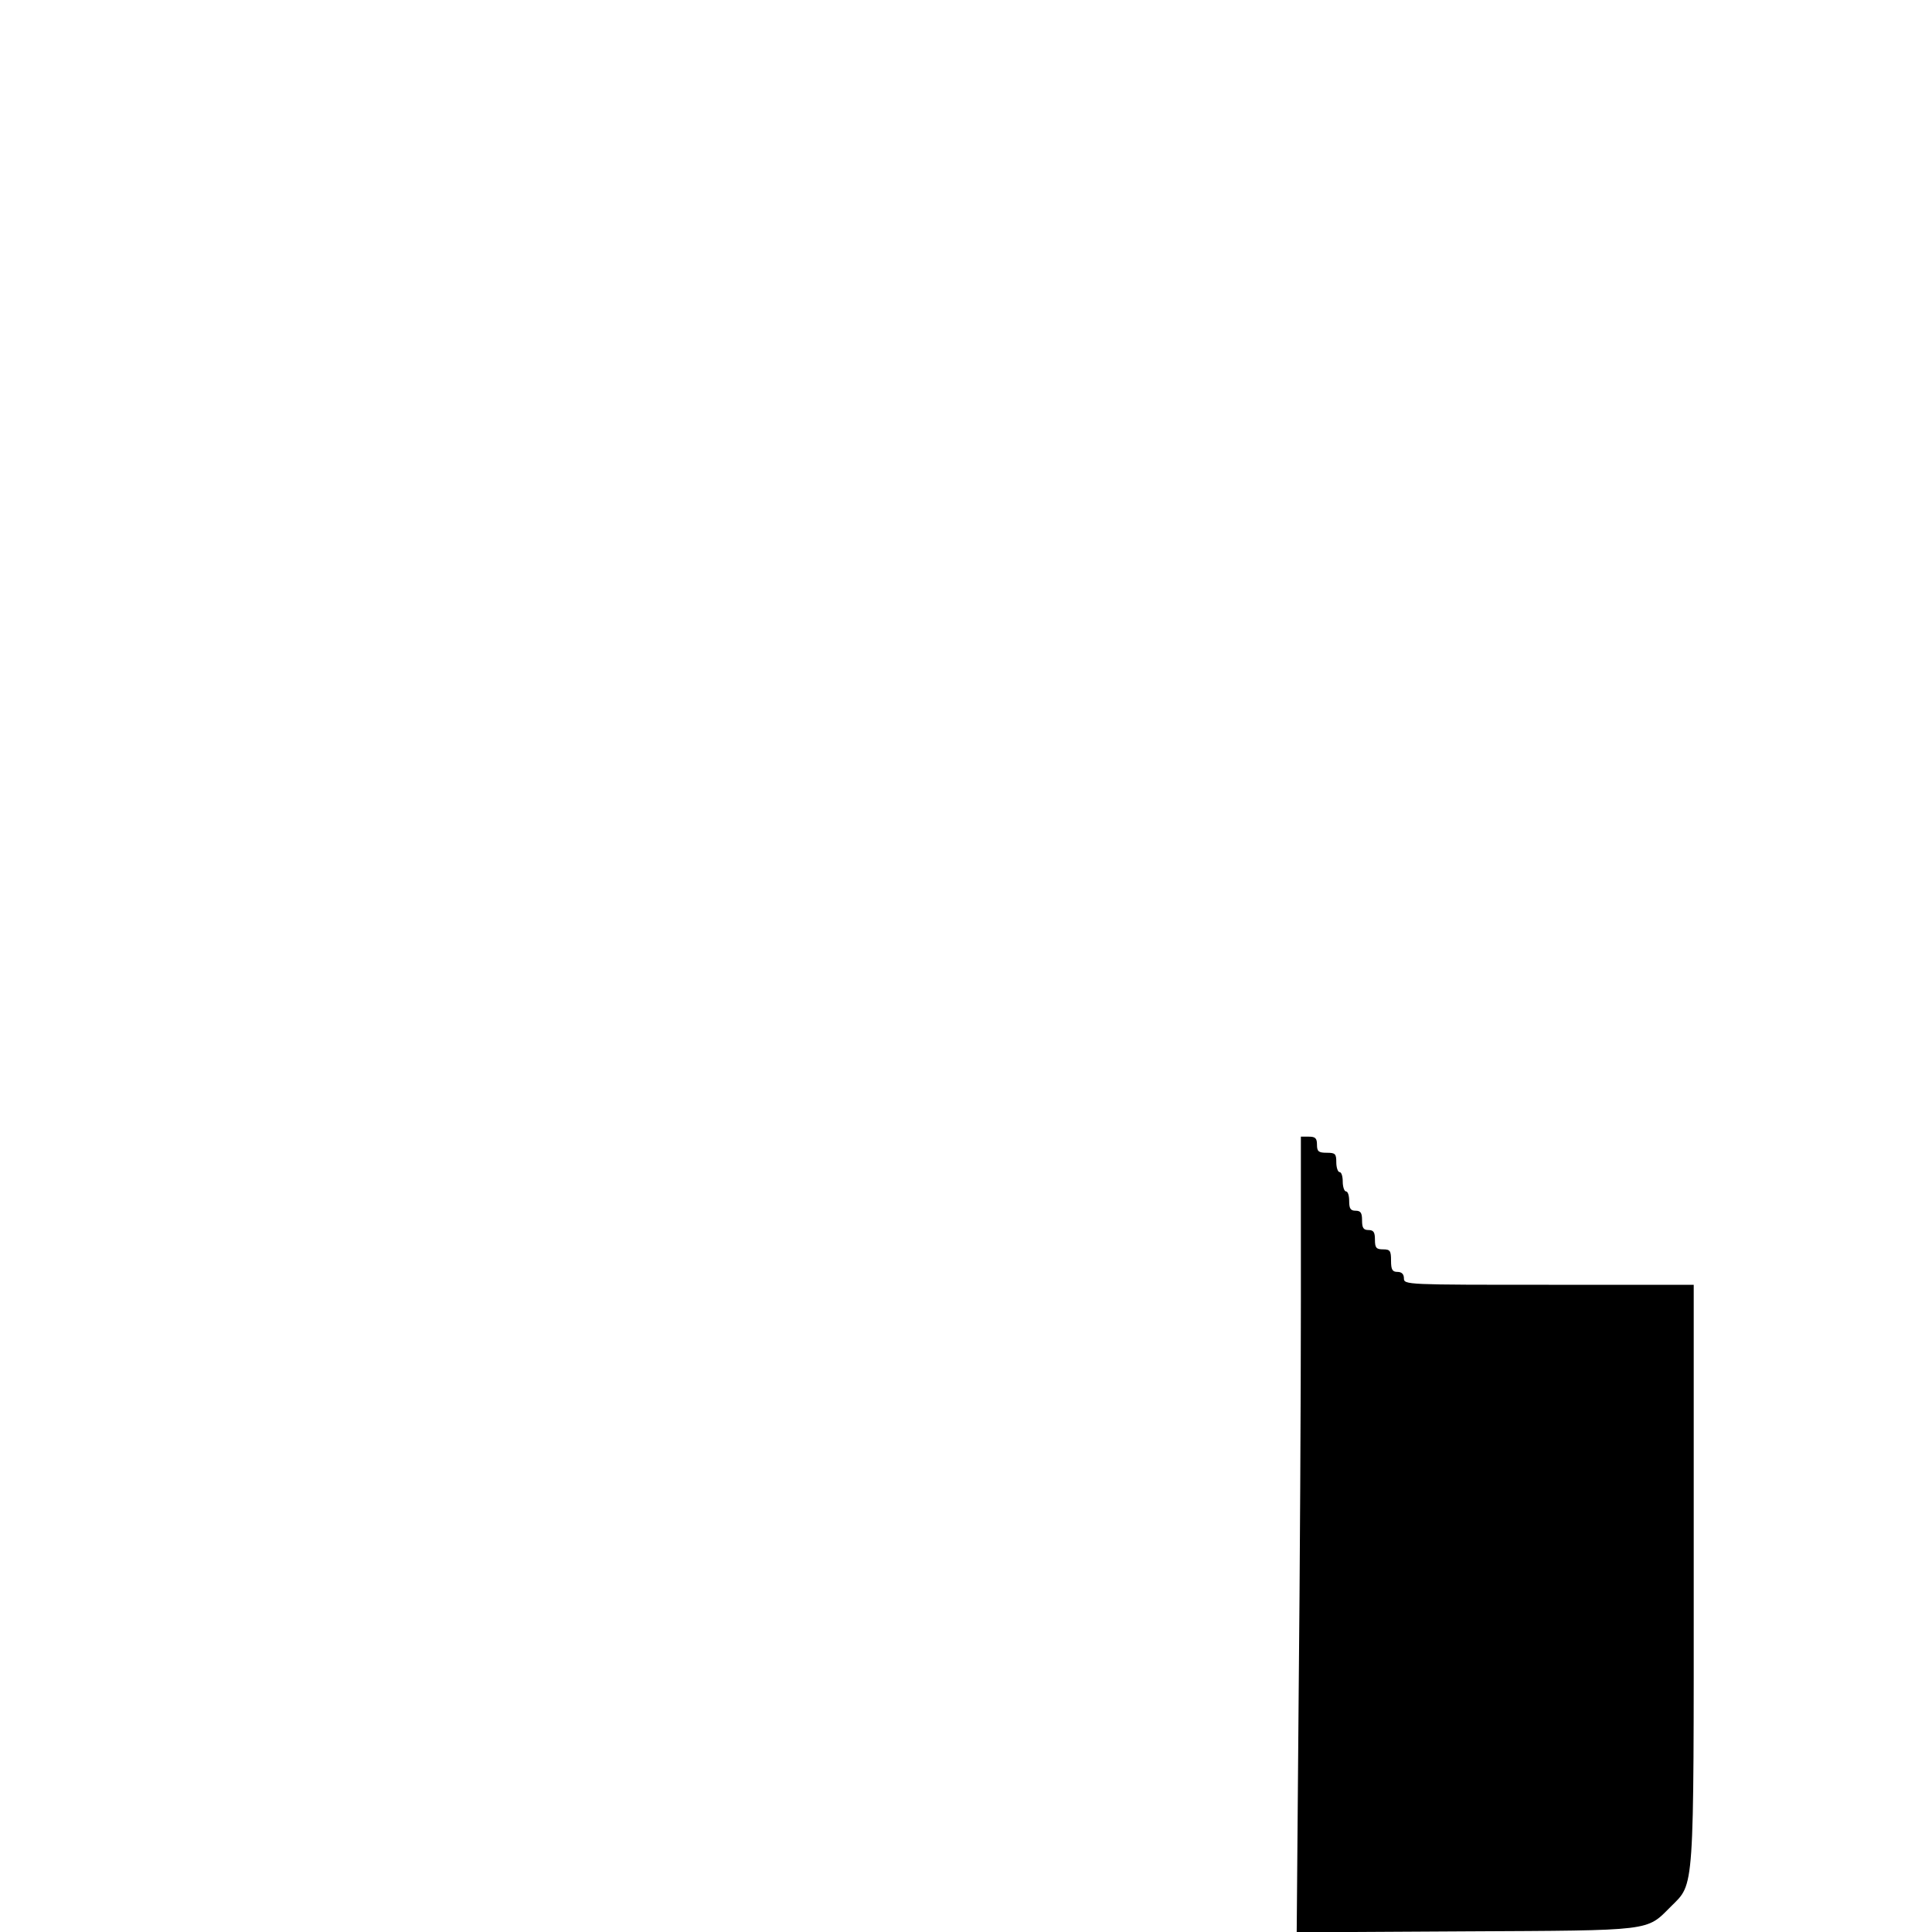
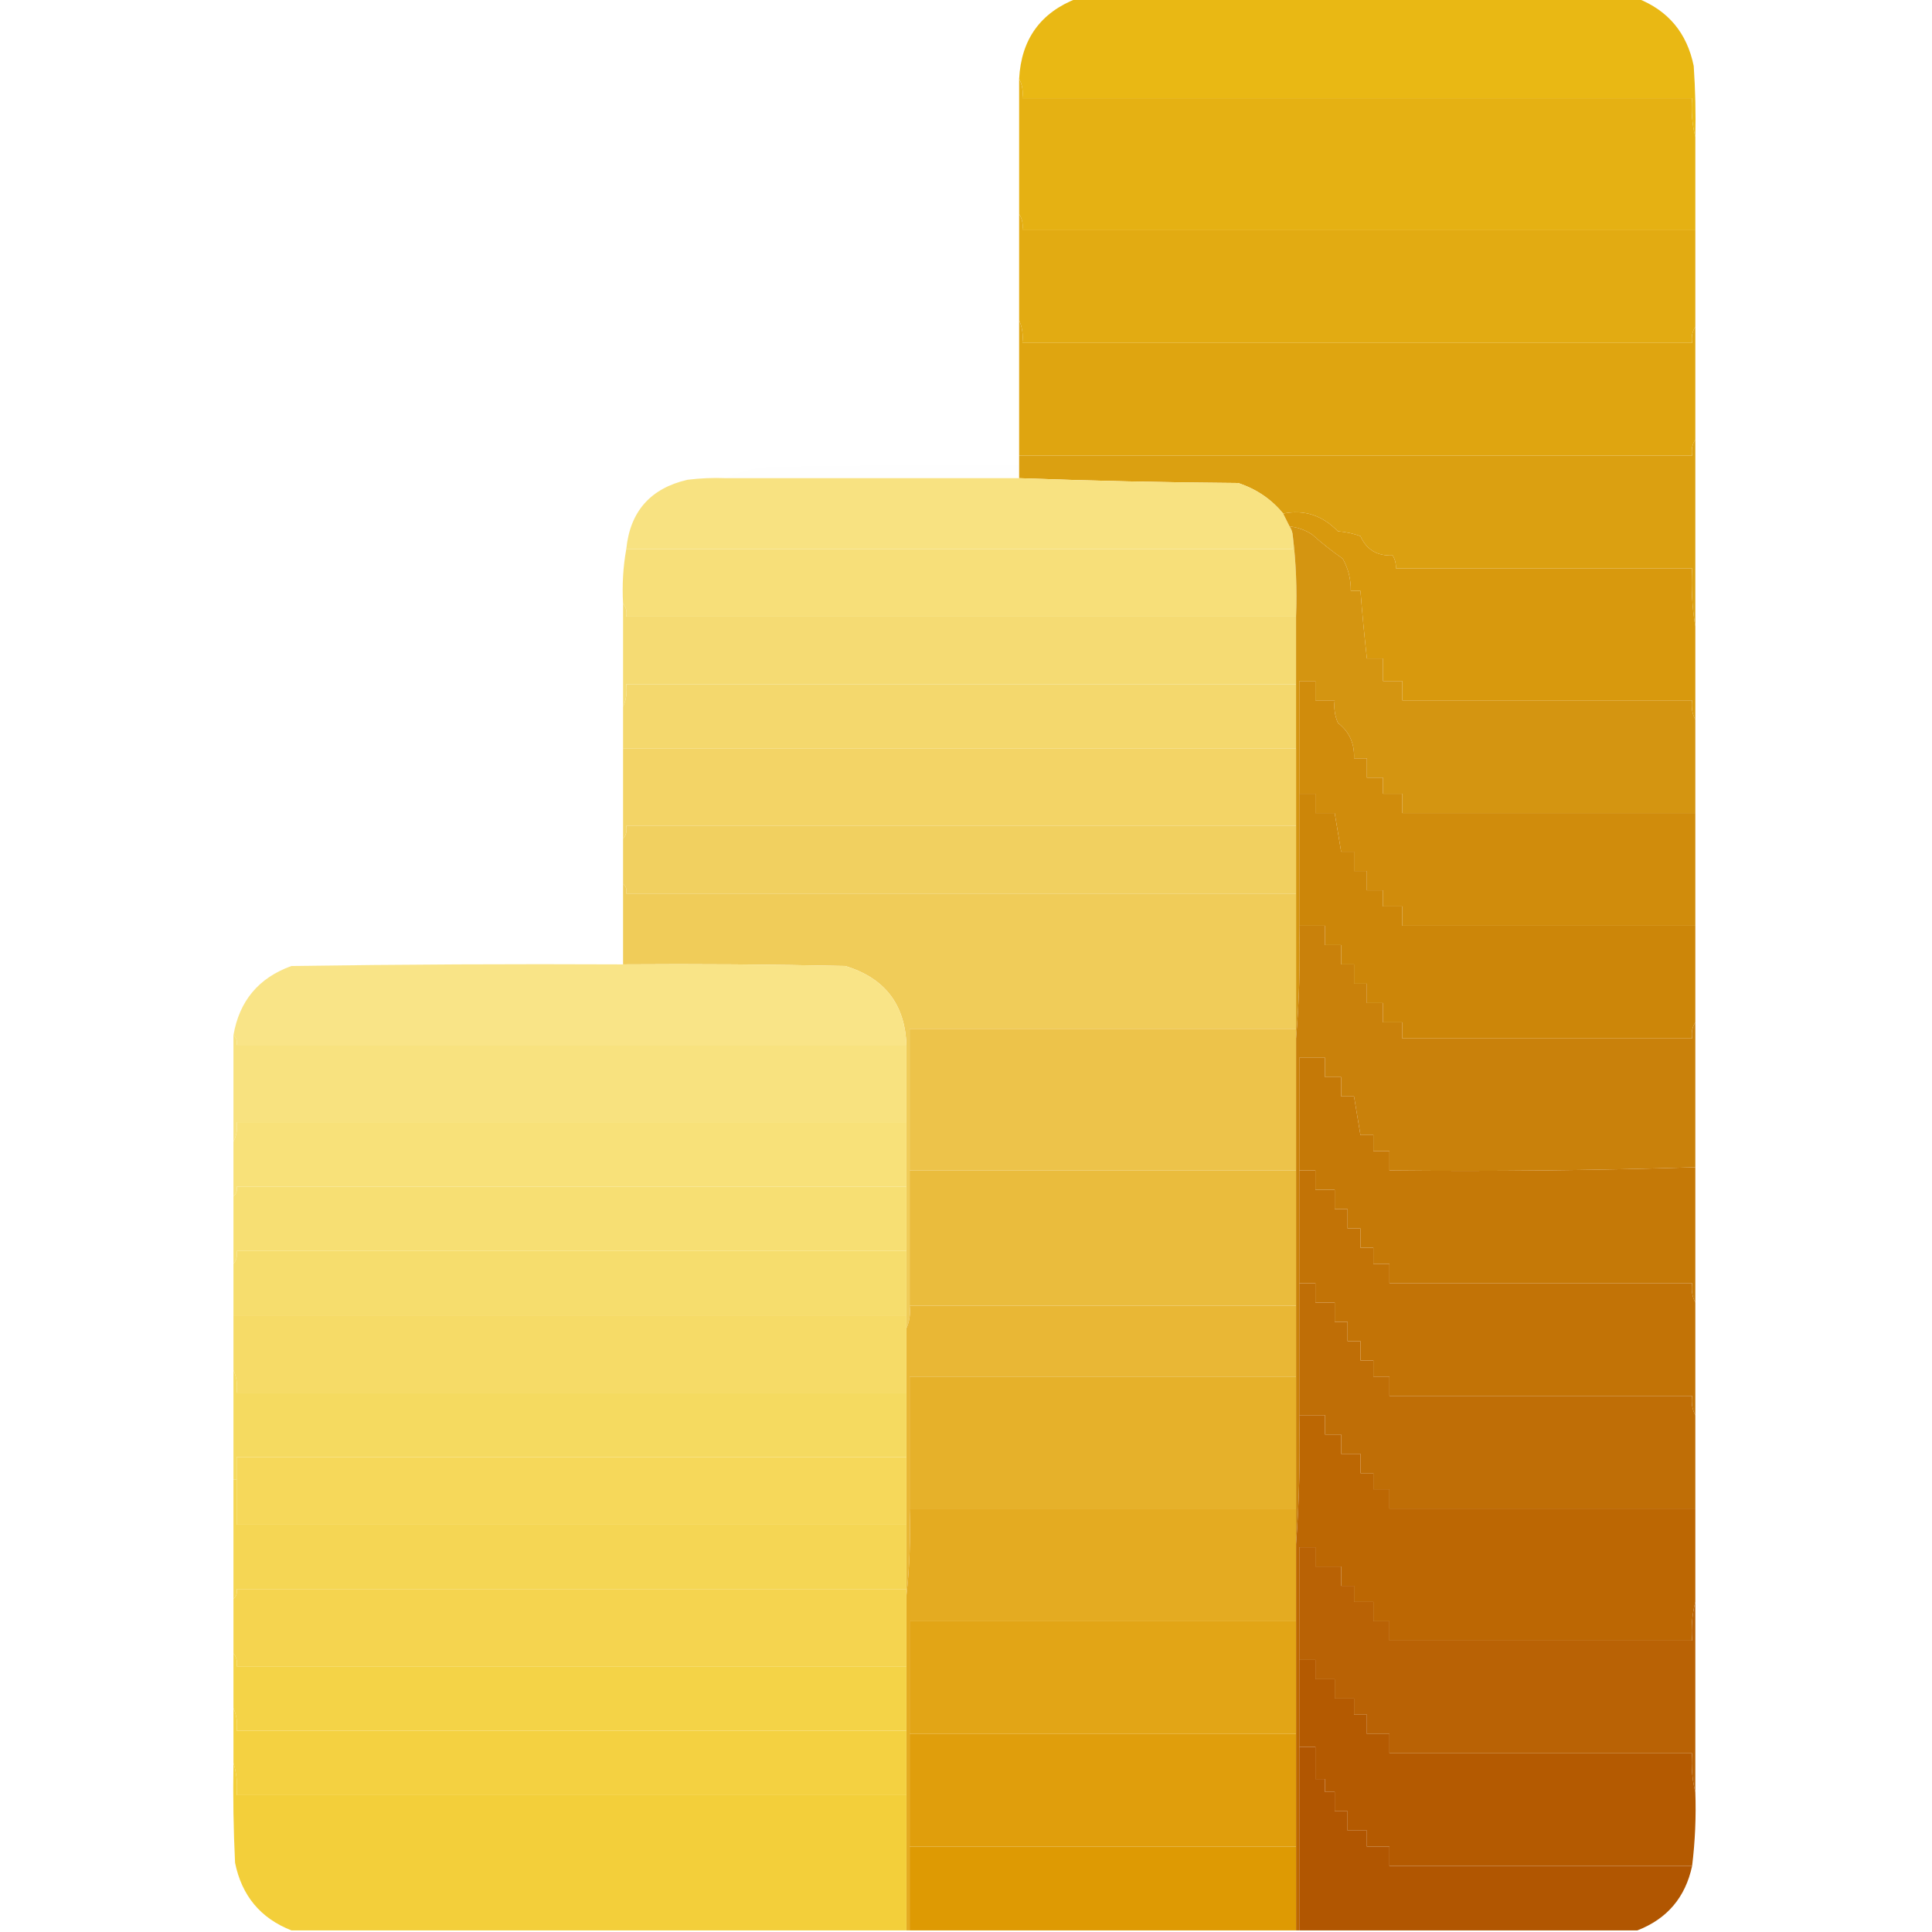
- <svg xmlns="http://www.w3.org/2000/svg" version="1.0" width="600pt" height="600pt" viewBox="0 0 600 600" preserveAspectRatio="xMidYMid meet">
-   <g transform="translate(0,600) scale(0.1,-0.1)" fill="#000000" stroke="none">
-     <path d="M4040 1957 c0 -283 -3 -839 -7 -1236 l-6 -722 524 3 c586 3 561 0 638 77 74 74 71 33 71 1038 l0 893 -450 0 c-443 0 -450 0 -450 20 0 13 -7 20 -20 20 -16 0 -20 7 -20 35 0 31 -3 35 -25 35 -21 0 -25 5 -25 30 0 23 -4 30 -20 30 -16 0 -20 7 -20 30 0 23 -4 30 -20 30 -16 0 -20 7 -20 30 0 17 -4 30 -10 30 -5 0 -10 14 -10 30 0 17 -4 30 -10 30 -5 0 -10 14 -10 30 0 27 -3 30 -30 30 -25 0 -30 4 -30 25 0 20 -5 25 -25 25 l-25 0 0 -513z" />
+ <svg xmlns="http://www.w3.org/2000/svg" version="1.1" width="600px" height="600px" style="shape-rendering:geometricPrecision; text-rendering:geometricPrecision; image-rendering:optimizeQuality; fill-rule:evenodd; clip-rule:evenodd">
+   <g>
+     <path style="opacity:0.994" fill="#e9b813" d="M 334.5,-0.5 C 392.5,-0.5 450.5,-0.5 508.5,-0.5C 518.088,3.263 523.921,10.263 526,20.5C 526.5,27.826 526.666,35.159 526.5,42.5C 525.517,38.702 525.183,34.702 525.5,30.5C 456.167,30.5 386.833,30.5 317.5,30.5C 317.795,28.265 317.461,26.265 316.5,24.5C 317.142,12.207 323.142,3.874 334.5,-0.5 Z" />
+   </g>
+   <g>
+     <path style="opacity:0.994" fill="#e5b112" d="M 316.5,24.5 C 317.461,26.265 317.795,28.265 317.5,30.5C 386.833,30.5 456.167,30.5 525.5,30.5C 525.183,34.702 525.517,38.702 526.5,42.5C 526.5,52.167 526.5,61.833 526.5,71.5C 456.833,71.5 387.167,71.5 317.5,71.5C 317.784,69.585 317.451,67.919 316.5,66.5C 316.5,52.5 316.5,38.5 316.5,24.5 Z" />
+   </g>
+   <g>
+     <path style="opacity:0.995" fill="#e2ab11" d="M 316.5,66.5 C 317.451,67.919 317.784,69.585 317.5,71.5C 387.167,71.5 456.833,71.5 526.5,71.5C 526.5,81.5 526.5,91.5 526.5,101.5C 525.549,102.919 525.216,104.585 525.5,106.5C 456.167,106.5 386.833,106.5 317.5,106.5C 317.802,103.941 317.468,101.607 316.5,99.5C 316.5,88.5 316.5,77.5 316.5,66.5 Z" />
+   </g>
+   <g>
+     <path style="opacity:0.993" fill="#dfa50f" d="M 316.5,99.5 C 317.468,101.607 317.802,103.941 317.5,106.5C 386.833,106.5 456.167,106.5 525.5,106.5C 525.216,104.585 525.549,102.919 526.5,101.5C 526.5,113.167 526.5,124.833 526.5,136.5C 525.549,137.919 525.216,139.585 525.5,141.5C 455.833,141.5 386.167,141.5 316.5,141.5C 316.5,127.5 316.5,113.5 316.5,99.5 Z" />
+   </g>
+   <g>
+     <path style="opacity:0.993" fill="#dba010" d="M 526.5,136.5 C 526.5,155.833 526.5,175.167 526.5,194.5C 525.51,188.69 525.177,182.69 525.5,176.5C 494.833,176.5 464.167,176.5 433.5,176.5C 433.579,175.07 433.246,173.736 432.5,172.5C 427.704,172.71 424.37,170.71 422.5,166.5C 420.234,165.686 417.9,165.186 415.5,165C 410.655,160.025 404.988,158.192 398.5,159.5C 394.836,155.027 390.169,151.86 384.5,150C 361.663,149.832 338.996,149.332 316.5,148.5C 316.5,147.167 316.5,145.833 316.5,144.5C 316.5,143.5 316.5,142.5 316.5,141.5C 386.167,141.5 455.833,141.5 525.5,141.5C 525.216,139.585 525.549,137.919 526.5,136.5 Z" />
+   </g>
+   <g>
+     <path style="opacity:0.004" fill="#000000" d="M 316.5,144.5 C 316.5,145.833 316.5,147.167 316.5,148.5C 286.167,148.5 255.833,148.5 225.5,148.5C 229.509,146.579 233.843,145.412 238.5,145C 264.498,144.5 290.498,144.333 316.5,144.5 Z" />
+   </g>
+   <g>
+     <path style="opacity:0.985" fill="#f8e27f" d="M 225.5,148.5 C 255.833,148.5 286.167,148.5 316.5,148.5C 338.996,149.332 361.663,149.832 384.5,150C 390.169,151.86 394.836,155.027 398.5,159.5C 399.167,160.833 399.833,162.167 400.5,163.5C 401.11,164.391 401.443,165.391 401.5,166.5C 401.5,167.833 401.5,169.167 401.5,170.5C 332.5,170.5 263.5,170.5 194.5,170.5C 195.677,158.821 202.01,151.654 213.5,149C 217.486,148.501 221.486,148.334 225.5,148.5 Z" />
+   </g>
+   <g>
+     <path style="opacity:1" fill="#d8990d" d="M 526.5,194.5 C 526.5,204.167 526.5,213.833 526.5,223.5C 525.539,221.735 525.205,219.735 525.5,217.5C 495.5,217.5 465.5,217.5 435.5,217.5C 435.5,215.5 435.5,213.5 435.5,211.5C 433.5,211.5 431.5,211.5 429.5,211.5C 429.5,209.167 429.5,206.833 429.5,204.5C 427.833,204.5 426.167,204.5 424.5,204.5C 423.715,197.514 423.048,190.514 422.5,183.5C 421.5,183.5 420.5,183.5 419.5,183.5C 419.561,179.951 418.727,176.618 417,173.5C 413.748,171.238 410.581,168.738 407.5,166C 405.35,164.589 403.016,163.755 400.5,163.5C 399.833,162.167 399.167,160.833 398.5,159.5C 404.988,158.192 410.655,160.025 415.5,165C 417.9,165.186 420.234,165.686 422.5,166.5C 424.37,170.71 427.704,172.71 432.5,172.5C 433.246,173.736 433.579,175.07 433.5,176.5C 464.167,176.5 494.833,176.5 525.5,176.5C 525.177,182.69 525.51,188.69 526.5,194.5 Z" />
+   </g>
+   <g>
+     <path style="opacity:0.998" fill="#f7df79" d="M 401.5,166.5 C 402.493,174.65 402.826,182.983 402.5,191.5C 333.167,191.5 263.833,191.5 194.5,191.5C 194.768,189.901 194.434,188.568 193.5,187.5C 193.178,181.642 193.511,175.975 194.5,170.5C 263.5,170.5 332.5,170.5 401.5,170.5C 401.5,169.167 401.5,167.833 401.5,166.5 Z" />
+   </g>
+   <g>
+     <path style="opacity:0.997" fill="#f5db73" d="M 193.5,187.5 C 194.434,188.568 194.768,189.901 194.5,191.5C 263.833,191.5 333.167,191.5 402.5,191.5C 402.5,198.5 402.5,205.5 402.5,212.5C 333.167,212.5 263.833,212.5 194.5,212.5C 194.802,215.059 194.468,217.393 193.5,219.5C 193.5,208.833 193.5,198.167 193.5,187.5 Z" />
+   </g>
+   <g>
+     <path style="opacity:0.999" fill="#f4d86d" d="M 402.5,212.5 C 402.5,219.167 402.5,225.833 402.5,232.5C 332.833,232.5 263.167,232.5 193.5,232.5C 193.5,228.167 193.5,223.833 193.5,219.5C 194.468,217.393 194.802,215.059 194.5,212.5C 263.833,212.5 333.167,212.5 402.5,212.5 Z" />
+   </g>
+   <g>
+     <path style="opacity:0.979" fill="#d3930c" d="M 400.5,163.5 C 403.016,163.755 405.35,164.589 407.5,166C 410.581,168.738 413.748,171.238 417,173.5C 418.727,176.618 419.561,179.951 419.5,183.5C 420.5,183.5 421.5,183.5 422.5,183.5C 423.048,190.514 423.715,197.514 424.5,204.5C 426.167,204.5 427.833,204.5 429.5,204.5C 429.5,206.833 429.5,209.167 429.5,211.5C 431.5,211.5 433.5,211.5 435.5,211.5C 435.5,213.5 435.5,215.5 435.5,217.5C 465.5,217.5 495.5,217.5 525.5,217.5C 525.205,219.735 525.539,221.735 526.5,223.5C 526.5,233.167 526.5,242.833 526.5,252.5C 496.167,252.5 465.833,252.5 435.5,252.5C 435.5,250.5 435.5,248.5 435.5,246.5C 433.5,246.5 431.5,246.5 429.5,246.5C 429.5,244.833 429.5,243.167 429.5,241.5C 427.833,241.5 426.167,241.5 424.5,241.5C 424.5,239.5 424.5,237.5 424.5,235.5C 423.167,235.5 421.833,235.5 420.5,235.5C 420.698,230.902 419.032,227.235 415.5,224.5C 414.526,222.257 414.192,219.924 414.5,217.5C 412.5,217.5 410.5,217.5 408.5,217.5C 408.5,215.5 408.5,213.5 408.5,211.5C 406.833,211.5 405.167,211.5 403.5,211.5C 403.5,223.167 403.5,234.833 403.5,246.5C 403.5,260.167 403.5,273.833 403.5,287.5C 403.828,299.345 403.495,311.012 402.5,322.5C 402.5,321.5 402.5,320.5 402.5,319.5C 402.5,305.5 402.5,291.5 402.5,277.5C 402.5,270.5 402.5,263.5 402.5,256.5C 402.5,248.5 402.5,240.5 402.5,232.5C 402.5,225.833 402.5,219.167 402.5,212.5C 402.5,205.5 402.5,198.5 402.5,191.5C 402.826,182.983 402.493,174.65 401.5,166.5C 401.443,165.391 401.11,164.391 400.5,163.5 Z" />
+   </g>
+   <g>
+     <path style="opacity:0.993" fill="#d08c0b" d="M 526.5,252.5 C 526.5,264.167 526.5,275.833 526.5,287.5C 496.167,287.5 465.833,287.5 435.5,287.5C 435.5,285.5 435.5,283.5 435.5,281.5C 433.5,281.5 431.5,281.5 429.5,281.5C 429.5,279.833 429.5,278.167 429.5,276.5C 427.833,276.5 426.167,276.5 424.5,276.5C 424.5,274.5 424.5,272.5 424.5,270.5C 423.167,270.5 421.833,270.5 420.5,270.5C 420.5,268.5 420.5,266.5 420.5,264.5C 419.167,264.5 417.833,264.5 416.5,264.5C 415.833,260.5 415.167,256.5 414.5,252.5C 412.5,252.5 410.5,252.5 408.5,252.5C 408.5,250.5 408.5,248.5 408.5,246.5C 406.833,246.5 405.167,246.5 403.5,246.5C 403.5,234.833 403.5,223.167 403.5,211.5C 405.167,211.5 406.833,211.5 408.5,211.5C 408.5,213.5 408.5,215.5 408.5,217.5C 410.5,217.5 412.5,217.5 414.5,217.5C 414.192,219.924 414.526,222.257 415.5,224.5C 419.032,227.235 420.698,230.902 420.5,235.5C 421.833,235.5 423.167,235.5 424.5,235.5C 424.5,237.5 424.5,239.5 424.5,241.5C 426.167,241.5 427.833,241.5 429.5,241.5C 429.5,243.167 429.5,244.833 429.5,246.5C 431.5,246.5 433.5,246.5 435.5,246.5C 435.5,248.5 435.5,250.5 435.5,252.5C 465.833,252.5 496.167,252.5 526.5,252.5 Z" />
+   </g>
+   <g>
+     <path style="opacity:0.997" fill="#f3d466" d="M 193.5,232.5 C 263.167,232.5 332.833,232.5 402.5,232.5C 402.5,240.5 402.5,248.5 402.5,256.5C 333.167,256.5 263.833,256.5 194.5,256.5C 194.768,258.099 194.434,259.432 193.5,260.5C 193.5,251.167 193.5,241.833 193.5,232.5 Z" />
+   </g>
+   <g>
+     <path style="opacity:0.998" fill="#cc8609" d="M 403.5,246.5 C 405.167,246.5 406.833,246.5 408.5,246.5C 408.5,248.5 408.5,250.5 408.5,252.5C 410.5,252.5 412.5,252.5 414.5,252.5C 415.167,256.5 415.833,260.5 416.5,264.5C 417.833,264.5 419.167,264.5 420.5,264.5C 420.5,266.5 420.5,268.5 420.5,270.5C 421.833,270.5 423.167,270.5 424.5,270.5C 424.5,272.5 424.5,274.5 424.5,276.5C 426.167,276.5 427.833,276.5 429.5,276.5C 429.5,278.167 429.5,279.833 429.5,281.5C 431.5,281.5 433.5,281.5 435.5,281.5C 435.5,283.5 435.5,285.5 435.5,287.5C 465.833,287.5 496.167,287.5 526.5,287.5C 526.5,297.5 526.5,307.5 526.5,317.5C 525.549,318.919 525.216,320.585 525.5,322.5C 495.5,322.5 465.5,322.5 435.5,322.5C 435.5,320.833 435.5,319.167 435.5,317.5C 433.5,317.5 431.5,317.5 429.5,317.5C 429.5,315.5 429.5,313.5 429.5,311.5C 427.833,311.5 426.167,311.5 424.5,311.5C 424.5,309.5 424.5,307.5 424.5,305.5C 423.167,305.5 421.833,305.5 420.5,305.5C 420.5,303.5 420.5,301.5 420.5,299.5C 419.167,299.5 417.833,299.5 416.5,299.5C 416.5,297.5 416.5,295.5 416.5,293.5C 414.833,293.5 413.167,293.5 411.5,293.5C 411.5,291.5 411.5,289.5 411.5,287.5C 408.833,287.5 406.167,287.5 403.5,287.5C 403.5,273.833 403.5,260.167 403.5,246.5 Z" />
+   </g>
+   <g>
+     <path style="opacity:0.998" fill="#f1d060" d="M 402.5,256.5 C 402.5,263.5 402.5,270.5 402.5,277.5C 333.167,277.5 263.833,277.5 194.5,277.5C 194.737,276.209 194.404,275.209 193.5,274.5C 193.5,269.833 193.5,265.167 193.5,260.5C 194.434,259.432 194.768,258.099 194.5,256.5C 263.833,256.5 333.167,256.5 402.5,256.5 Z" />
+   </g>
+   <g>
+     <path style="opacity:0.996" fill="#f0cc58" d="M 193.5,274.5 C 194.404,275.209 194.737,276.209 194.5,277.5C 263.833,277.5 333.167,277.5 402.5,277.5C 402.5,291.5 402.5,305.5 402.5,319.5C 362.5,319.5 322.5,319.5 282.5,319.5C 282.5,334.167 282.5,348.833 282.5,363.5C 282.5,377.5 282.5,391.5 282.5,405.5C 282.802,408.059 282.468,410.393 281.5,412.5C 281.5,411.167 281.5,409.833 281.5,408.5C 281.5,401.833 281.5,395.167 281.5,388.5C 281.5,381.833 281.5,375.167 281.5,368.5C 281.5,361.833 281.5,355.167 281.5,348.5C 281.5,340.5 281.5,332.5 281.5,324.5C 281.045,311.867 274.711,303.701 262.5,300C 239.502,299.5 216.502,299.333 193.5,299.5C 193.5,291.167 193.5,282.833 193.5,274.5 Z" />
+   </g>
+   <g>
+     <path style="opacity:0.992" fill="#c98009" d="M 403.5,287.5 C 406.167,287.5 408.833,287.5 411.5,287.5C 411.5,289.5 411.5,291.5 411.5,293.5C 413.167,293.5 414.833,293.5 416.5,293.5C 416.5,295.5 416.5,297.5 416.5,299.5C 417.833,299.5 419.167,299.5 420.5,299.5C 420.5,301.5 420.5,303.5 420.5,305.5C 421.833,305.5 423.167,305.5 424.5,305.5C 424.5,307.5 424.5,309.5 424.5,311.5C 426.167,311.5 427.833,311.5 429.5,311.5C 429.5,313.5 429.5,315.5 429.5,317.5C 431.5,317.5 433.5,317.5 435.5,317.5C 435.5,319.167 435.5,320.833 435.5,322.5C 465.5,322.5 495.5,322.5 525.5,322.5C 525.216,320.585 525.549,318.919 526.5,317.5C 526.5,332.5 526.5,347.5 526.5,362.5C 494.907,363.492 463.24,363.825 431.5,363.5C 431.5,361.5 431.5,359.5 431.5,357.5C 429.833,357.5 428.167,357.5 426.5,357.5C 426.5,355.833 426.5,354.167 426.5,352.5C 425.167,352.5 423.833,352.5 422.5,352.5C 421.833,348.5 421.167,344.5 420.5,340.5C 419.167,340.5 417.833,340.5 416.5,340.5C 416.5,338.5 416.5,336.5 416.5,334.5C 414.833,334.5 413.167,334.5 411.5,334.5C 411.5,332.5 411.5,330.5 411.5,328.5C 408.833,328.5 406.167,328.5 403.5,328.5C 403.5,340.167 403.5,351.833 403.5,363.5C 403.5,375.167 403.5,386.833 403.5,398.5C 403.5,412.167 403.5,425.833 403.5,439.5C 403.829,453.01 403.496,466.344 402.5,479.5C 402.5,475.833 402.5,472.167 402.5,468.5C 402.5,454.833 402.5,441.167 402.5,427.5C 402.5,420.167 402.5,412.833 402.5,405.5C 402.5,391.5 402.5,377.5 402.5,363.5C 402.5,349.833 402.5,336.167 402.5,322.5C 403.495,311.012 403.828,299.345 403.5,287.5 Z" />
+   </g>
+   <g>
+     <path style="opacity:0.999" fill="#f9e487" d="M 193.5,299.5 C 216.502,299.333 239.502,299.5 262.5,300C 274.711,303.701 281.045,311.867 281.5,324.5C 212.167,324.5 142.833,324.5 73.5,324.5C 73.737,323.209 73.404,322.209 72.5,321.5C 74.323,310.843 80.323,303.676 90.5,300C 124.832,299.5 159.165,299.333 193.5,299.5 Z" />
+   </g>
+   <g>
+     <path style="opacity:1" fill="#f8e27f" d="M 72.5,321.5 C 73.404,322.209 73.737,323.209 73.5,324.5C 142.833,324.5 212.167,324.5 281.5,324.5C 281.5,332.5 281.5,340.5 281.5,348.5C 212.167,348.5 142.833,348.5 73.5,348.5C 73.795,350.735 73.461,352.735 72.5,354.5C 72.5,343.5 72.5,332.5 72.5,321.5 Z" />
+   </g>
+   <g>
+     <path style="opacity:1" fill="#c57907" d="M 526.5,362.5 C 526.5,376.5 526.5,390.5 526.5,404.5C 525.539,402.735 525.205,400.735 525.5,398.5C 494.167,398.5 462.833,398.5 431.5,398.5C 431.5,396.5 431.5,394.5 431.5,392.5C 429.833,392.5 428.167,392.5 426.5,392.5C 426.5,390.833 426.5,389.167 426.5,387.5C 425.167,387.5 423.833,387.5 422.5,387.5C 422.5,385.5 422.5,383.5 422.5,381.5C 421.167,381.5 419.833,381.5 418.5,381.5C 418.5,379.5 418.5,377.5 418.5,375.5C 417.167,375.5 415.833,375.5 414.5,375.5C 414.5,373.5 414.5,371.5 414.5,369.5C 412.5,369.5 410.5,369.5 408.5,369.5C 408.5,367.5 408.5,365.5 408.5,363.5C 406.833,363.5 405.167,363.5 403.5,363.5C 403.5,351.833 403.5,340.167 403.5,328.5C 406.167,328.5 408.833,328.5 411.5,328.5C 411.5,330.5 411.5,332.5 411.5,334.5C 413.167,334.5 414.833,334.5 416.5,334.5C 416.5,336.5 416.5,338.5 416.5,340.5C 417.833,340.5 419.167,340.5 420.5,340.5C 421.167,344.5 421.833,348.5 422.5,352.5C 423.833,352.5 425.167,352.5 426.5,352.5C 426.5,354.167 426.5,355.833 426.5,357.5C 428.167,357.5 429.833,357.5 431.5,357.5C 431.5,359.5 431.5,361.5 431.5,363.5C 463.24,363.825 494.907,363.492 526.5,362.5 Z" />
+   </g>
+   <g>
+     <path style="opacity:1" fill="#edc34a" d="M 402.5,319.5 C 402.5,320.5 402.5,321.5 402.5,322.5C 402.5,336.167 402.5,349.833 402.5,363.5C 362.5,363.5 322.5,363.5 282.5,363.5C 282.5,348.833 282.5,334.167 282.5,319.5C 322.5,319.5 362.5,319.5 402.5,319.5 Z" />
+   </g>
+   <g>
+     <path style="opacity:1" fill="#f8e179" d="M 281.5,348.5 C 281.5,355.167 281.5,361.833 281.5,368.5C 212.167,368.5 142.833,368.5 73.5,368.5C 73.737,369.791 73.404,370.791 72.5,371.5C 72.5,365.833 72.5,360.167 72.5,354.5C 73.461,352.735 73.795,350.735 73.5,348.5C 142.833,348.5 212.167,348.5 281.5,348.5 Z" />
+   </g>
+   <g>
+     <path style="opacity:0.997" fill="#f7df73" d="M 281.5,368.5 C 281.5,375.167 281.5,381.833 281.5,388.5C 212.167,388.5 142.833,388.5 73.5,388.5C 73.768,390.099 73.434,391.432 72.5,392.5C 72.5,385.5 72.5,378.5 72.5,371.5C 73.404,370.791 73.737,369.791 73.5,368.5C 142.833,368.5 212.167,368.5 281.5,368.5 Z" />
+   </g>
+   <g>
+     <path style="opacity:0.997" fill="#f6dd6d" d="M 281.5,388.5 C 281.5,395.167 281.5,401.833 281.5,408.5C 211.833,408.5 142.167,408.5 72.5,408.5C 72.5,403.167 72.5,397.833 72.5,392.5C 73.434,391.432 73.768,390.099 73.5,388.5C 142.833,388.5 212.167,388.5 281.5,388.5 Z" />
+   </g>
+   <g>
+     <path style="opacity:1" fill="#eabc3d" d="M 282.5,363.5 C 322.5,363.5 362.5,363.5 402.5,363.5C 402.5,377.5 402.5,391.5 402.5,405.5C 362.5,405.5 322.5,405.5 282.5,405.5C 282.5,391.5 282.5,377.5 282.5,363.5 Z" />
+   </g>
+   <g>
+     <path style="opacity:0.994" fill="#bf6d05" d="M 403.5,398.5 C 405.167,398.5 406.833,398.5 408.5,398.5C 408.5,400.5 408.5,402.5 408.5,404.5C 410.5,404.5 412.5,404.5 414.5,404.5C 414.5,406.5 414.5,408.5 414.5,410.5C 415.833,410.5 417.167,410.5 418.5,410.5C 418.5,412.5 418.5,414.5 418.5,416.5C 419.833,416.5 421.167,416.5 422.5,416.5C 422.5,418.5 422.5,420.5 422.5,422.5C 423.833,422.5 425.167,422.5 426.5,422.5C 426.5,424.167 426.5,425.833 426.5,427.5C 428.167,427.5 429.833,427.5 431.5,427.5C 431.5,429.5 431.5,431.5 431.5,433.5C 462.833,433.5 494.167,433.5 525.5,433.5C 525.205,435.735 525.539,437.735 526.5,439.5C 526.5,449.167 526.5,458.833 526.5,468.5C 494.833,468.5 463.167,468.5 431.5,468.5C 431.5,466.5 431.5,464.5 431.5,462.5C 429.833,462.5 428.167,462.5 426.5,462.5C 426.5,460.833 426.5,459.167 426.5,457.5C 425.167,457.5 423.833,457.5 422.5,457.5C 422.5,455.5 422.5,453.5 422.5,451.5C 420.5,451.5 418.5,451.5 416.5,451.5C 416.5,449.5 416.5,447.5 416.5,445.5C 414.833,445.5 413.167,445.5 411.5,445.5C 411.5,443.5 411.5,441.5 411.5,439.5C 408.833,439.5 406.167,439.5 403.5,439.5C 403.5,425.833 403.5,412.167 403.5,398.5 Z" />
+   </g>
+   <g>
+     <path style="opacity:0.997" fill="#c27306" d="M 403.5,363.5 C 405.167,363.5 406.833,363.5 408.5,363.5C 408.5,365.5 408.5,367.5 408.5,369.5C 410.5,369.5 412.5,369.5 414.5,369.5C 414.5,371.5 414.5,373.5 414.5,375.5C 415.833,375.5 417.167,375.5 418.5,375.5C 418.5,377.5 418.5,379.5 418.5,381.5C 419.833,381.5 421.167,381.5 422.5,381.5C 422.5,383.5 422.5,385.5 422.5,387.5C 423.833,387.5 425.167,387.5 426.5,387.5C 426.5,389.167 426.5,390.833 426.5,392.5C 428.167,392.5 429.833,392.5 431.5,392.5C 431.5,394.5 431.5,396.5 431.5,398.5C 462.833,398.5 494.167,398.5 525.5,398.5C 525.205,400.735 525.539,402.735 526.5,404.5C 526.5,416.167 526.5,427.833 526.5,439.5C 525.539,437.735 525.205,435.735 525.5,433.5C 494.167,433.5 462.833,433.5 431.5,433.5C 431.5,431.5 431.5,429.5 431.5,427.5C 429.833,427.5 428.167,427.5 426.5,427.5C 426.5,425.833 426.5,424.167 426.5,422.5C 425.167,422.5 423.833,422.5 422.5,422.5C 422.5,420.5 422.5,418.5 422.5,416.5C 421.167,416.5 419.833,416.5 418.5,416.5C 418.5,414.5 418.5,412.5 418.5,410.5C 417.167,410.5 415.833,410.5 414.5,410.5C 414.5,408.5 414.5,406.5 414.5,404.5C 412.5,404.5 410.5,404.5 408.5,404.5C 408.5,402.5 408.5,400.5 408.5,398.5C 406.833,398.5 405.167,398.5 403.5,398.5C 403.5,386.833 403.5,375.167 403.5,363.5 Z" />
+   </g>
+   <g>
+     <path style="opacity:1" fill="#e9b735" d="M 282.5,405.5 C 322.5,405.5 362.5,405.5 402.5,405.5C 402.5,412.833 402.5,420.167 402.5,427.5C 362.5,427.5 322.5,427.5 282.5,427.5C 282.5,441.167 282.5,454.833 282.5,468.5C 282.827,477.682 282.493,486.682 281.5,495.5C 281.5,494.833 281.5,494.167 281.5,493.5C 281.5,486.833 281.5,480.167 281.5,473.5C 281.5,466.5 281.5,459.5 281.5,452.5C 281.5,445.833 281.5,439.167 281.5,432.5C 281.5,425.833 281.5,419.167 281.5,412.5C 282.468,410.393 282.802,408.059 282.5,405.5 Z" />
+   </g>
+   <g>
+     <path style="opacity:0.997" fill="#f6db67" d="M 72.5,408.5 C 142.167,408.5 211.833,408.5 281.5,408.5C 281.5,409.833 281.5,411.167 281.5,412.5C 281.5,419.167 281.5,425.833 281.5,432.5C 212.167,432.5 142.833,432.5 73.5,432.5C 73.802,429.941 73.468,427.607 72.5,425.5C 72.5,419.833 72.5,414.167 72.5,408.5 Z" />
+   </g>
+   <g>
+     <path style="opacity:1" fill="#f5da60" d="M 72.5,425.5 C 73.468,427.607 73.802,429.941 73.5,432.5C 142.833,432.5 212.167,432.5 281.5,432.5C 281.5,439.167 281.5,445.833 281.5,452.5C 212.167,452.5 142.833,452.5 73.5,452.5C 73.5,454.833 73.5,457.167 73.5,459.5C 73.167,459.5 72.833,459.5 72.5,459.5C 72.5,448.167 72.5,436.833 72.5,425.5 Z" />
+   </g>
+   <g>
+     <path style="opacity:1" fill="#e6b12a" d="M 402.5,427.5 C 402.5,441.167 402.5,454.833 402.5,468.5C 362.5,468.5 322.5,468.5 282.5,468.5C 282.5,454.833 282.5,441.167 282.5,427.5C 322.5,427.5 362.5,427.5 402.5,427.5 Z" />
+   </g>
+   <g>
+     <path style="opacity:1" fill="#f6d85a" d="M 281.5,452.5 C 281.5,459.5 281.5,466.5 281.5,473.5C 212.167,473.5 142.833,473.5 73.5,473.5C 73.5,468.833 73.5,464.167 73.5,459.5C 73.5,457.167 73.5,454.833 73.5,452.5C 142.833,452.5 212.167,452.5 281.5,452.5 Z" />
+   </g>
+   <g>
+     <path style="opacity:0.997" fill="#bc6703" d="M 403.5,439.5 C 406.167,439.5 408.833,439.5 411.5,439.5C 411.5,441.5 411.5,443.5 411.5,445.5C 413.167,445.5 414.833,445.5 416.5,445.5C 416.5,447.5 416.5,449.5 416.5,451.5C 418.5,451.5 420.5,451.5 422.5,451.5C 422.5,453.5 422.5,455.5 422.5,457.5C 423.833,457.5 425.167,457.5 426.5,457.5C 426.5,459.167 426.5,460.833 426.5,462.5C 428.167,462.5 429.833,462.5 431.5,462.5C 431.5,464.5 431.5,466.5 431.5,468.5C 463.167,468.5 494.833,468.5 526.5,468.5C 526.5,478.167 526.5,487.833 526.5,497.5C 525.517,501.298 525.183,505.298 525.5,509.5C 494.167,509.5 462.833,509.5 431.5,509.5C 431.5,507.5 431.5,505.5 431.5,503.5C 429.833,503.5 428.167,503.5 426.5,503.5C 426.5,501.5 426.5,499.5 426.5,497.5C 424.5,497.5 422.5,497.5 420.5,497.5C 420.5,495.833 420.5,494.167 420.5,492.5C 419.167,492.5 417.833,492.5 416.5,492.5C 416.5,490.5 416.5,488.5 416.5,486.5C 413.833,486.5 411.167,486.5 408.5,486.5C 408.5,484.5 408.5,482.5 408.5,480.5C 406.833,480.5 405.167,480.5 403.5,480.5C 403.5,492.167 403.5,503.833 403.5,515.5C 403.5,524.5 403.5,533.5 403.5,542.5C 403.5,561.5 403.5,580.5 403.5,599.5C 403.167,599.5 402.833,599.5 402.5,599.5C 402.5,590.833 402.5,582.167 402.5,573.5C 402.5,561.833 402.5,550.167 402.5,538.5C 402.5,526.833 402.5,515.167 402.5,503.5C 402.5,495.5 402.5,487.5 402.5,479.5C 403.496,466.344 403.829,453.01 403.5,439.5 Z" />
+   </g>
+   <g>
+     <path style="opacity:1" fill="#e4ab21" d="M 282.5,468.5 C 322.5,468.5 362.5,468.5 402.5,468.5C 402.5,472.167 402.5,475.833 402.5,479.5C 402.5,487.5 402.5,495.5 402.5,503.5C 362.5,503.5 322.5,503.5 282.5,503.5C 282.5,515.167 282.5,526.833 282.5,538.5C 282.5,550.167 282.5,561.833 282.5,573.5C 282.5,582.167 282.5,590.833 282.5,599.5C 282.167,599.5 281.833,599.5 281.5,599.5C 281.5,585.5 281.5,571.5 281.5,557.5C 281.5,550.833 281.5,544.167 281.5,537.5C 281.5,530.833 281.5,524.167 281.5,517.5C 281.5,510.167 281.5,502.833 281.5,495.5C 282.493,486.682 282.827,477.682 282.5,468.5 Z" />
+   </g>
+   <g>
+     <path style="opacity:0.997" fill="#f5d654" d="M 72.5,459.5 C 72.833,459.5 73.167,459.5 73.5,459.5C 73.5,464.167 73.5,468.833 73.5,473.5C 142.833,473.5 212.167,473.5 281.5,473.5C 281.5,480.167 281.5,486.833 281.5,493.5C 212.167,493.5 142.833,493.5 73.5,493.5C 73.737,494.791 73.404,495.791 72.5,496.5C 72.5,484.167 72.5,471.833 72.5,459.5 Z" />
+   </g>
+   <g>
+     <path style="opacity:0.987" fill="#b86002" d="M 526.5,497.5 C 526.5,517.167 526.5,536.833 526.5,556.5C 525.517,552.702 525.183,548.702 525.5,544.5C 494.167,544.5 462.833,544.5 431.5,544.5C 431.5,542.5 431.5,540.5 431.5,538.5C 429.167,538.5 426.833,538.5 424.5,538.5C 424.5,536.5 424.5,534.5 424.5,532.5C 423.167,532.5 421.833,532.5 420.5,532.5C 420.5,530.833 420.5,529.167 420.5,527.5C 418.5,527.5 416.5,527.5 414.5,527.5C 414.5,525.5 414.5,523.5 414.5,521.5C 412.5,521.5 410.5,521.5 408.5,521.5C 408.5,519.5 408.5,517.5 408.5,515.5C 406.833,515.5 405.167,515.5 403.5,515.5C 403.5,503.833 403.5,492.167 403.5,480.5C 405.167,480.5 406.833,480.5 408.5,480.5C 408.5,482.5 408.5,484.5 408.5,486.5C 411.167,486.5 413.833,486.5 416.5,486.5C 416.5,488.5 416.5,490.5 416.5,492.5C 417.833,492.5 419.167,492.5 420.5,492.5C 420.5,494.167 420.5,495.833 420.5,497.5C 422.5,497.5 424.5,497.5 426.5,497.5C 426.5,499.5 426.5,501.5 426.5,503.5C 428.167,503.5 429.833,503.5 431.5,503.5C 431.5,505.5 431.5,507.5 431.5,509.5C 462.833,509.5 494.167,509.5 525.5,509.5C 525.183,505.298 525.517,501.298 526.5,497.5 Z" />
+   </g>
+   <g>
+     <path style="opacity:0.996" fill="#f5d44e" d="M 281.5,493.5 C 281.5,494.167 281.5,494.833 281.5,495.5C 281.5,502.833 281.5,510.167 281.5,517.5C 212.167,517.5 142.833,517.5 73.5,517.5C 73.768,515.901 73.434,514.568 72.5,513.5C 72.5,507.833 72.5,502.167 72.5,496.5C 73.404,495.791 73.737,494.791 73.5,493.5C 142.833,493.5 212.167,493.5 281.5,493.5 Z" />
+   </g>
+   <g>
+     <path style="opacity:1" fill="#e2a516" d="M 402.5,503.5 C 402.5,515.167 402.5,526.833 402.5,538.5C 362.5,538.5 322.5,538.5 282.5,538.5C 282.5,526.833 282.5,515.167 282.5,503.5C 322.5,503.5 362.5,503.5 402.5,503.5 Z" />
+   </g>
+   <g>
+     <path style="opacity:0.999" fill="#b45a01" d="M 403.5,515.5 C 405.167,515.5 406.833,515.5 408.5,515.5C 408.5,517.5 408.5,519.5 408.5,521.5C 410.5,521.5 412.5,521.5 414.5,521.5C 414.5,523.5 414.5,525.5 414.5,527.5C 416.5,527.5 418.5,527.5 420.5,527.5C 420.5,529.167 420.5,530.833 420.5,532.5C 421.833,532.5 423.167,532.5 424.5,532.5C 424.5,534.5 424.5,536.5 424.5,538.5C 426.833,538.5 429.167,538.5 431.5,538.5C 431.5,540.5 431.5,542.5 431.5,544.5C 462.833,544.5 494.167,544.5 525.5,544.5C 525.183,548.702 525.517,552.702 526.5,556.5C 526.767,564.222 526.434,571.889 525.5,579.5C 494.167,579.5 462.833,579.5 431.5,579.5C 431.5,577.5 431.5,575.5 431.5,573.5C 429.167,573.5 426.833,573.5 424.5,573.5C 424.5,571.833 424.5,570.167 424.5,568.5C 422.5,568.5 420.5,568.5 418.5,568.5C 418.5,566.5 418.5,564.5 418.5,562.5C 417.167,562.5 415.833,562.5 414.5,562.5C 414.5,560.5 414.5,558.5 414.5,556.5C 413.5,556.5 412.5,556.5 411.5,556.5C 411.5,555.167 411.5,553.833 411.5,552.5C 410.5,552.5 409.5,552.5 408.5,552.5C 408.5,549.167 408.5,545.833 408.5,542.5C 406.833,542.5 405.167,542.5 403.5,542.5C 403.5,533.5 403.5,524.5 403.5,515.5 Z" />
+   </g>
+   <g>
+     <path style="opacity:1" fill="#f4d347" d="M 72.5,513.5 C 73.434,514.568 73.768,515.901 73.5,517.5C 142.833,517.5 212.167,517.5 281.5,517.5C 281.5,524.167 281.5,530.833 281.5,537.5C 212.167,537.5 142.833,537.5 73.5,537.5C 73.802,534.941 73.468,532.607 72.5,530.5C 72.5,524.833 72.5,519.167 72.5,513.5 Z" />
+   </g>
+   <g>
+     <path style="opacity:0.997" fill="#f4d141" d="M 72.5,530.5 C 73.468,532.607 73.802,534.941 73.5,537.5C 142.833,537.5 212.167,537.5 281.5,537.5C 281.5,544.167 281.5,550.833 281.5,557.5C 212.167,557.5 142.833,557.5 73.5,557.5C 73.813,553.958 73.479,550.625 72.5,547.5C 72.5,541.833 72.5,536.167 72.5,530.5 Z" />
+   </g>
+   <g>
+     <path style="opacity:0.994" fill="#f3cf39" d="M 72.5,547.5 C 73.479,550.625 73.813,553.958 73.5,557.5C 142.833,557.5 212.167,557.5 281.5,557.5C 281.5,571.5 281.5,585.5 281.5,599.5C 217.833,599.5 154.167,599.5 90.5,599.5C 80.912,595.737 75.079,588.737 73,578.5C 72.5,568.172 72.334,557.839 72.5,547.5 Z" />
+   </g>
+   <g>
+     <path style="opacity:0.994" fill="#b15500" d="M 403.5,542.5 C 405.167,542.5 406.833,542.5 408.5,542.5C 408.5,545.833 408.5,549.167 408.5,552.5C 409.5,552.5 410.5,552.5 411.5,552.5C 411.5,553.833 411.5,555.167 411.5,556.5C 412.5,556.5 413.5,556.5 414.5,556.5C 414.5,558.5 414.5,560.5 414.5,562.5C 415.833,562.5 417.167,562.5 418.5,562.5C 418.5,564.5 418.5,566.5 418.5,568.5C 420.5,568.5 422.5,568.5 424.5,568.5C 424.5,570.167 424.5,571.833 424.5,573.5C 426.833,573.5 429.167,573.5 431.5,573.5C 431.5,575.5 431.5,577.5 431.5,579.5C 462.833,579.5 494.167,579.5 525.5,579.5C 523.406,589.256 517.74,595.923 508.5,599.5C 473.5,599.5 438.5,599.5 403.5,599.5C 403.5,580.5 403.5,561.5 403.5,542.5 Z" />
+   </g>
+   <g>
+     <path style="opacity:1" fill="#e09e0c" d="M 282.5,538.5 C 322.5,538.5 362.5,538.5 402.5,538.5C 402.5,550.167 402.5,561.833 402.5,573.5C 362.5,573.5 322.5,573.5 282.5,573.5C 282.5,561.833 282.5,550.167 282.5,538.5 Z" />
+   </g>
+   <g>
+     <path style="opacity:1" fill="#de9a03" d="M 282.5,573.5 C 322.5,573.5 362.5,573.5 402.5,573.5C 402.5,582.167 402.5,590.833 402.5,599.5C 362.5,599.5 322.5,599.5 282.5,599.5C 282.5,590.833 282.5,582.167 282.5,573.5 Z" />
  </g>
</svg>
